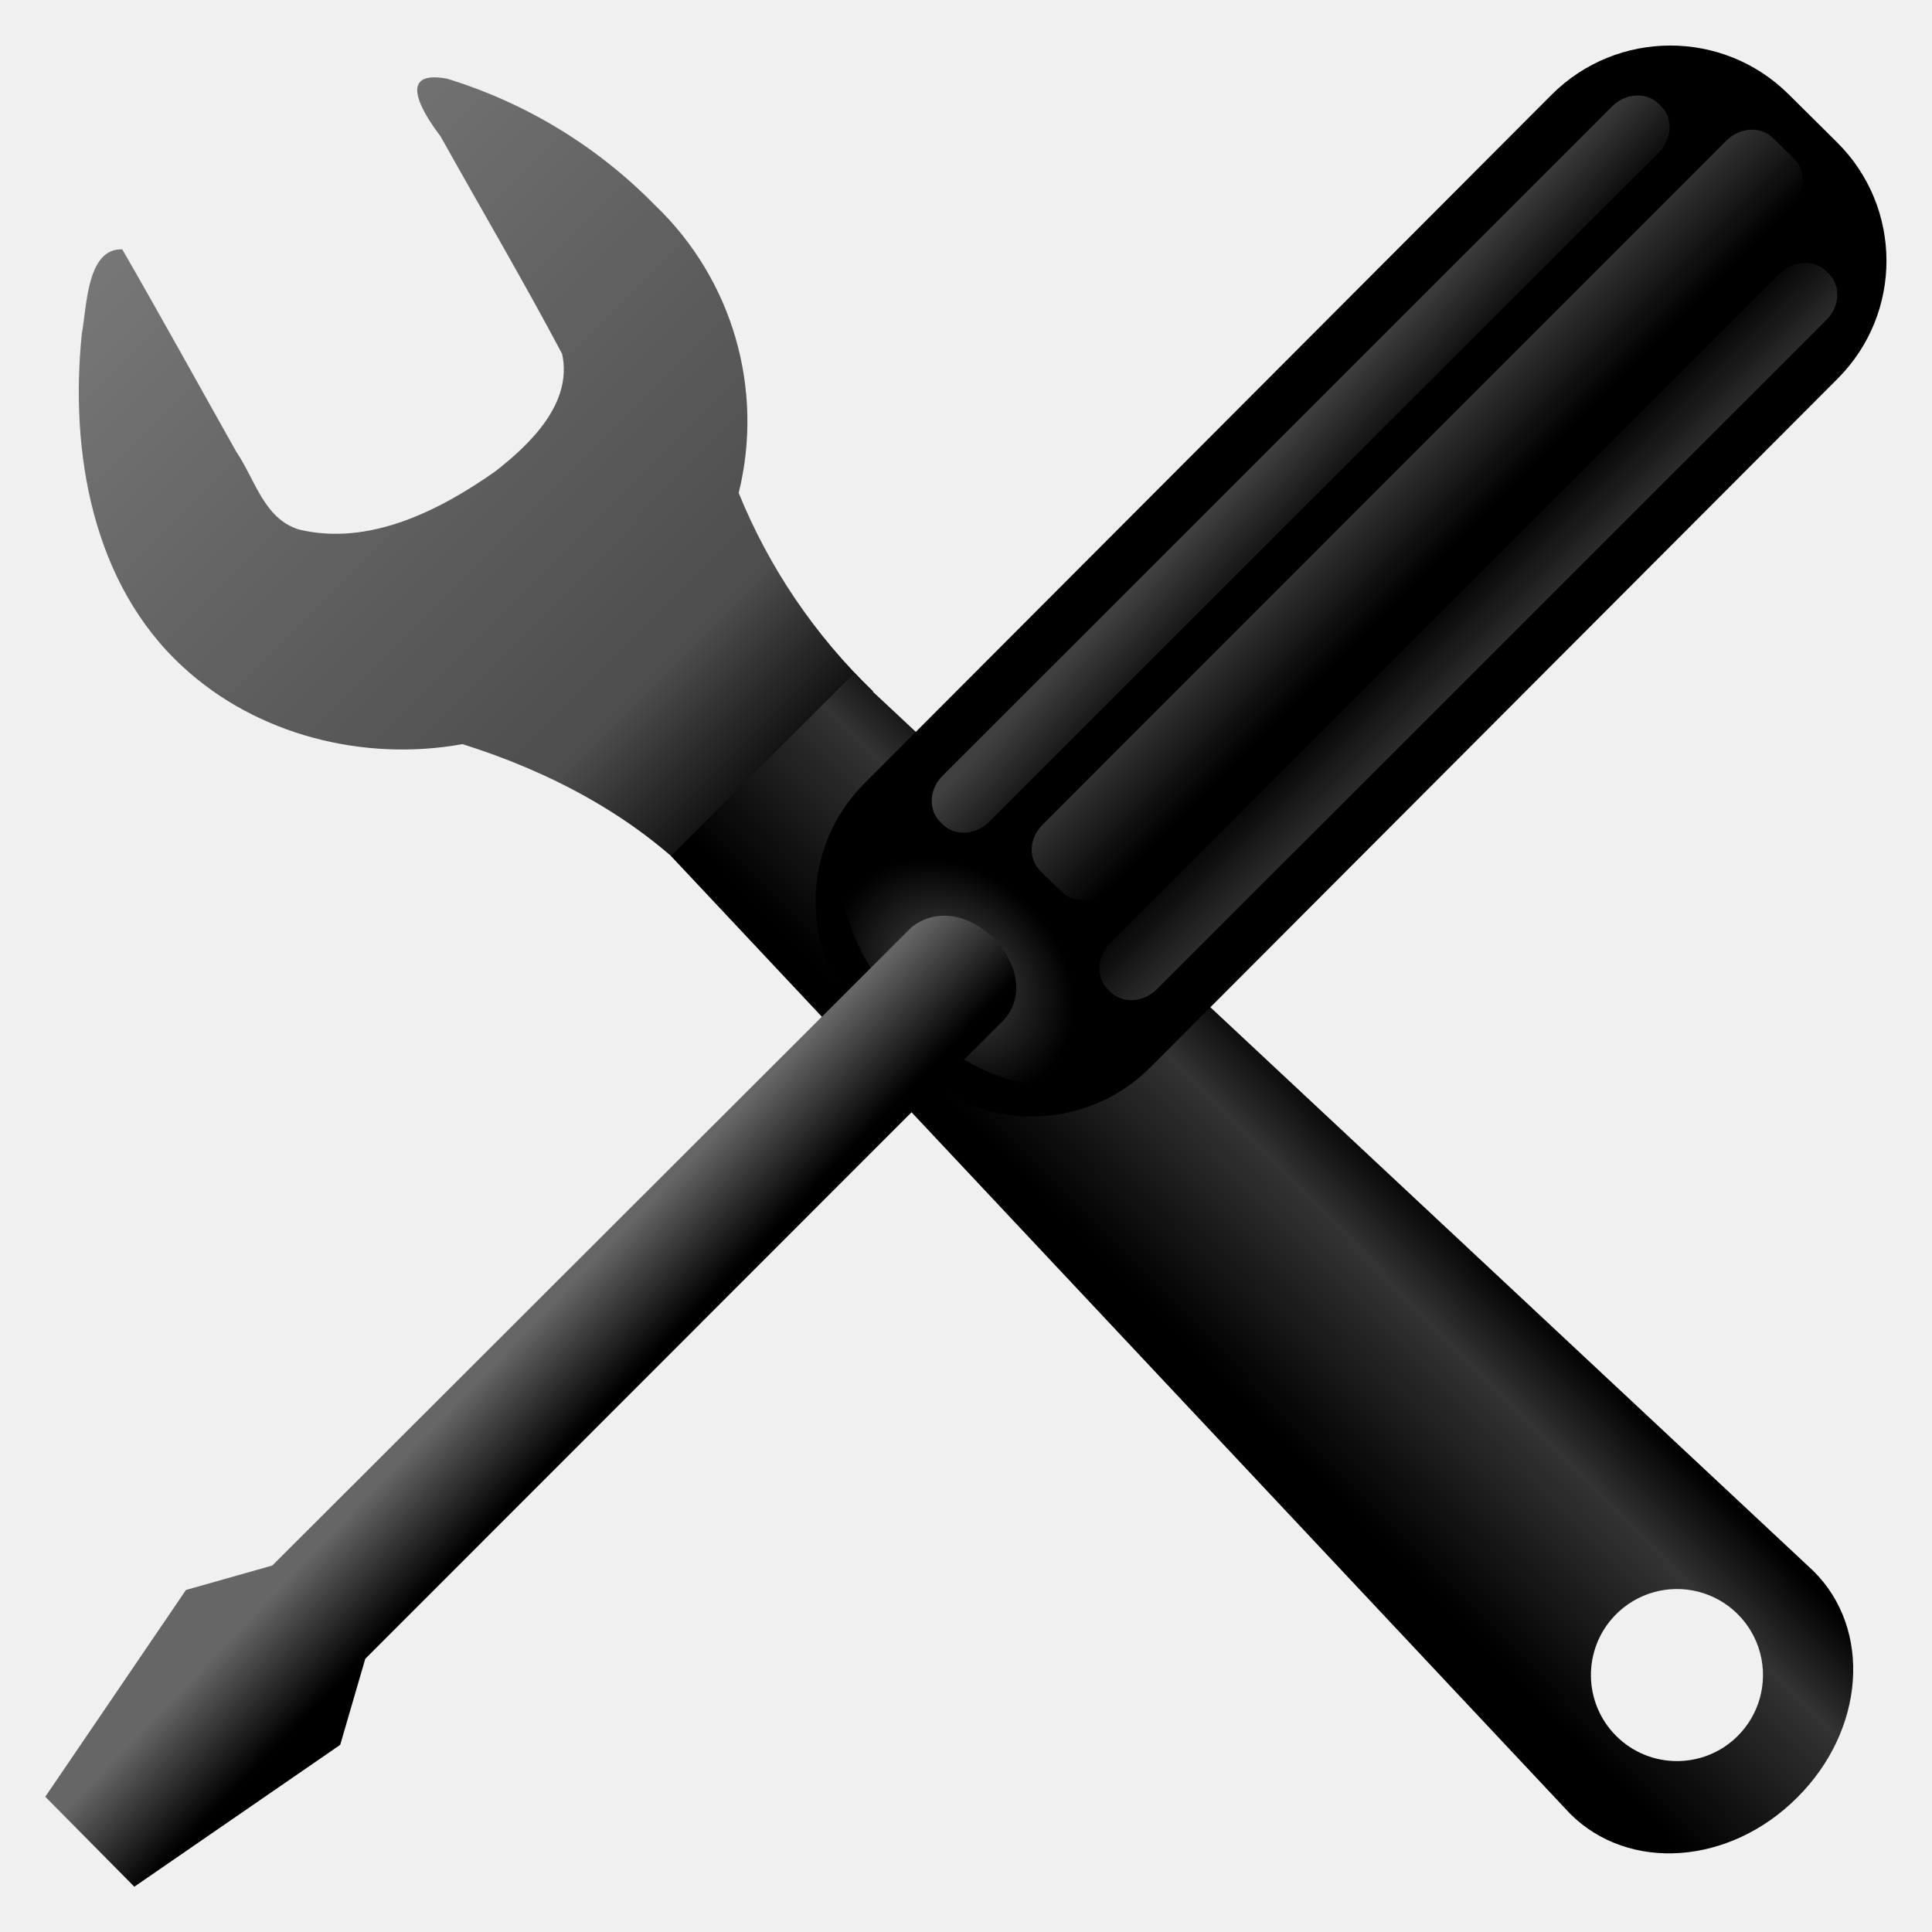
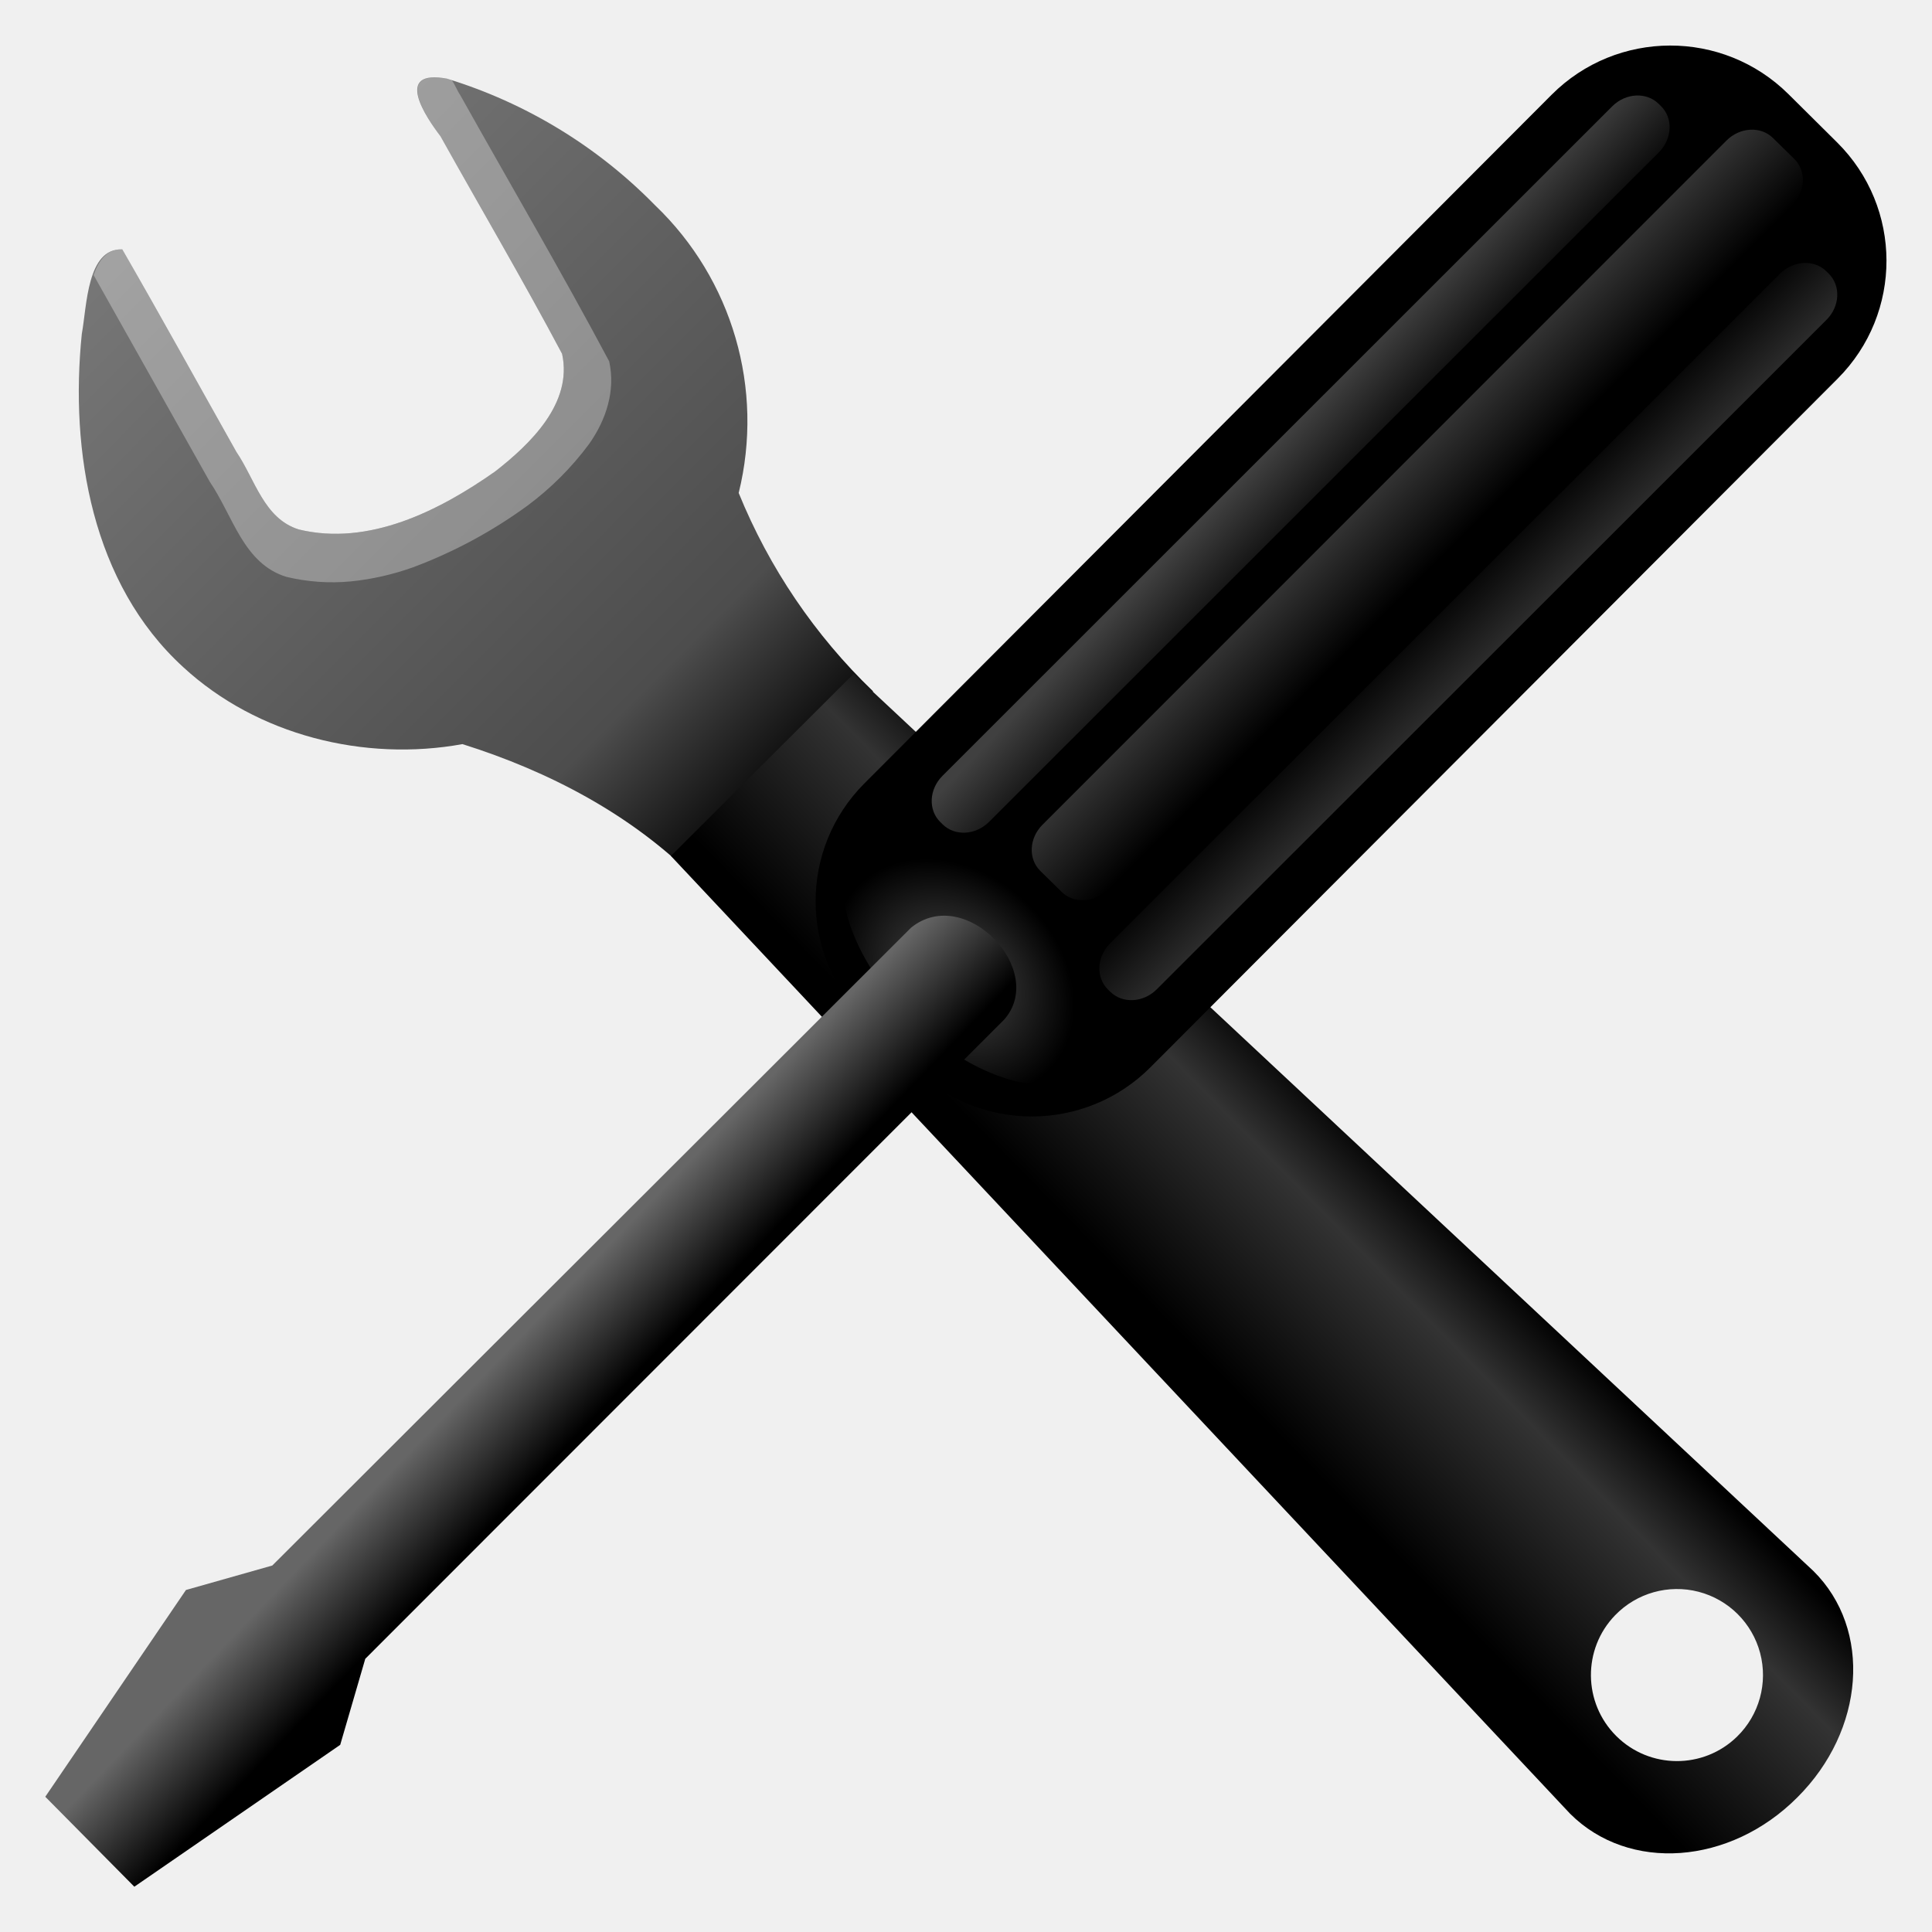
<svg xmlns="http://www.w3.org/2000/svg" xmlns:xlink="http://www.w3.org/1999/xlink" width="64" height="64" version="1">
  <defs>
-     <linearGradient id="e">
+     <linearGradient id="a">
      <stop offset="0" stop-color="#fff" />
      <stop offset="1" stop-opacity="0" stop-color="#fff" />
    </linearGradient>
-     <linearGradient id="d">
-       <stop offset="0" stop-color="#fff" />
-       <stop offset="1" stop-opacity="0" stop-color="#fff" />
-     </linearGradient>
-     <linearGradient id="h">
-       <stop offset="0" stop-color="#fff" />
-       <stop offset="1" stop-opacity="0" stop-color="#fff" />
-     </linearGradient>
-     <linearGradient id="f">
+     <linearGradient id="b">
      <stop offset="0" />
      <stop offset="1" stop-color="#666" />
    </linearGradient>
-     <linearGradient id="a">
-       <stop offset="0" />
-       <stop offset="1" stop-opacity="0" />
-     </linearGradient>
-     <linearGradient id="c">
-       <stop offset="0" stop-color="#fff" />
-       <stop offset="1" stop-color="#fff" stop-opacity="0" />
-     </linearGradient>
-     <linearGradient id="g">
-       <stop offset="0" stop-color="#888a85" />
-       <stop offset="1" stop-color="#555753" />
-     </linearGradient>
-     <linearGradient id="b">
-       <stop offset="0" stop-color="#babdb6" />
-       <stop offset="1" stop-color="#fff" />
-     </linearGradient>
-     <linearGradient id="p" x1="58.55" x2="56.45" y1="37.5" y2="37.59" gradientTransform="matrix(1.52942 0 0 3.17034 -129.8 -99.76)" gradientUnits="userSpaceOnUse" xlink:href="#e" />
-     <linearGradient id="o" x1="-5.94" x2="-10.05" y1="40.39" y2="40.38" gradientTransform="matrix(.76278 0 0 2.14563 -39.16 -65.07)" gradientUnits="userSpaceOnUse" xlink:href="#e" />
-     <linearGradient id="n" x1="-10.54" x2="-7.01" y1="36.9" y2="36.91" gradientTransform="matrix(.8898 0 0 2.15186 -41.37 -66.43)" gradientUnits="userSpaceOnUse" xlink:href="#e" />
-     <linearGradient id="m" x1="25.57" x2="27.37" y1="20.76" y2="22.48" gradientTransform="matrix(-1.44847 0 0 -1.44037 59.86 73.57)" gradientUnits="userSpaceOnUse" xlink:href="#f" />
-     <radialGradient id="l" cx="25.98" cy="21.62" r="2" gradientTransform="matrix(-1.56814 -1.54485 1.23974 -1.22133 45.53 98.93)" gradientUnits="userSpaceOnUse" xlink:href="#e" />
-     <linearGradient id="k" x1="97.44" x2="90.22" y1="35.15" y2="35.08" gradientTransform="matrix(1.15168 -1.14901 1.00736 1.00497 -103.24 113.16)" gradientUnits="userSpaceOnUse">
+     <linearGradient id="j" x1="58.55" x2="56.45" y1="37.5" y2="37.59" gradientTransform="matrix(1.52942 0 0 3.17034 -129.8 -99.76)" gradientUnits="userSpaceOnUse" xlink:href="#a" />
+     <linearGradient id="i" x1="-5.94" x2="-10.05" y1="40.39" y2="40.38" gradientTransform="matrix(.76278 0 0 2.14563 -39.16 -65.07)" gradientUnits="userSpaceOnUse" xlink:href="#a" />
+     <linearGradient id="h" x1="-10.54" x2="-7.01" y1="36.9" y2="36.91" gradientTransform="matrix(.8898 0 0 2.15186 -41.37 -66.43)" gradientUnits="userSpaceOnUse" xlink:href="#a" />
+     <linearGradient id="g" x1="25.57" x2="27.37" y1="20.76" y2="22.48" gradientTransform="matrix(-1.44847 0 0 -1.44037 59.86 73.57)" gradientUnits="userSpaceOnUse" xlink:href="#b" />
+     <radialGradient id="f" cx="25.98" cy="21.62" r="2" gradientTransform="matrix(-1.56814 -1.54485 1.23974 -1.22133 45.53 98.93)" gradientUnits="userSpaceOnUse" xlink:href="#a" />
+     <linearGradient id="e" x1="97.44" x2="90.22" y1="35.15" y2="35.08" gradientTransform="matrix(1.15168 -1.14901 1.00736 1.00497 -103.24 113.16)" gradientUnits="userSpaceOnUse">
      <stop offset="0" />
      <stop offset=".25" stop-color="#333" />
      <stop offset=".78" />
      <stop offset="1" />
    </linearGradient>
-     <linearGradient xlink:href="#i" id="j" x1="5.27" y1="4.53" x2="26.85" y2="26.06" gradientUnits="userSpaceOnUse" gradientTransform="matrix(1.10909 0 0 1.10909 -3.5 -2.38)" />
-     <linearGradient id="i">
+     <linearGradient xlink:href="#c" id="d" x1="5.27" y1="4.53" x2="26.85" y2="26.06" gradientUnits="userSpaceOnUse" gradientTransform="translate(-3.5 -2.38) scale(1.10909)" />
+     <linearGradient id="c">
      <stop offset="0" stop-color="gray" />
      <stop offset=".82" stop-color="#4d4d4d" />
      <stop offset="1" />
    </linearGradient>
  </defs>
-   <path d="M14.83 2.61c-1.83-.35-.7 1.3-.24 1.9 1.34 2.4 2.74 4.78 4.03 7.21.36 1.63-1.05 2.99-2.22 3.9-1.85 1.3-4.18 2.48-6.5 1.92-1.16-.36-1.45-1.66-2.07-2.57-1.26-2.24-2.5-4.49-3.78-6.71-1.17-.04-1.17 1.87-1.34 2.8-.4 3.9.34 8.28 3.36 11.04 2.45 2.26 6 3.14 9.25 2.55 2.86.9 5.6 2.33 7.73 4.47l5.87-6.22a19.13 19.13 0 0 1-4.45-6.57A9.9 9.9 0 0 0 21.7 6.8a16.35 16.35 0 0 0-6.88-4.19z" fill="url(#j)" fill-rule="evenodd" stroke-width="1.11" stroke-linecap="round" stroke-linejoin="round" stroke-dashoffset=".36" />
-   <path d="M22.23 28.36l29.78 31.72c1.95 1.95 5.3 1.7 7.53-.54 2.23-2.22 2.49-5.56.53-7.5L28.28 22.32l-6.05 6.03zM53.5 53.51a2.85 2.85 0 1 1 4.04 4.02 2.85 2.85 0 0 1-4.04-4.02z" fill="url(#k)" stroke-width="1.11" stroke-linecap="round" stroke-linejoin="round" stroke-dashoffset=".7" />
-   <rect ry="5.54" rx="5.54" height="43.31" width="13.35" y="-3.8" x="-51.95" transform="rotate(-135.23) skewX(-.17)" stroke-width="1.11" stroke-linecap="round" stroke-linejoin="round" />
-   <path d="M28.47 27.67a5.45 3.11 45 1 1 7.65 7.76 5.45 3.11 45 0 1-7.65-7.76z" opacity=".3" fill="url(#l)" stroke-width="1.11" />
-   <path d="M4.45 62.5l6.82-4.7.83-2.85 21.16-21.17c1.44-1.62-1.28-4.5-3.08-3.05L9.02 51.86l-2.86.81-4.66 6.85 2.95 2.98z" fill="url(#m)" stroke-width="1.11" stroke-linecap="round" stroke-linejoin="round" />
-   <rect ry="1.14" rx="1.03" height="33.65" width="2.17" y="2.43" x="-50.27" transform="matrix(-.71205 -.70212 .70724 -.70698 0 0)" opacity=".2" fill="url(#n)" stroke-width="1.11" />
-   <rect ry="1.14" rx="1.03" height="34.33" width="3.05" y="3.59" x="-46.79" transform="matrix(-.71305 -.70112 .707 -.70721 0 0)" opacity=".2" fill="url(#o)" stroke-width="1.11" />
-   <rect ry="1.14" rx="1.03" height="33.65" width="2.17" y="2.48" x="-42.42" transform="matrix(-.71205 -.70212 .70724 -.70698 0 0)" opacity=".25" fill="url(#p)" stroke-width="1.11" />
+   <path d="M14.83 2.61c-1.83-.35-.7 1.3-.24 1.9 1.34 2.4 2.74 4.78 4.03 7.21.36 1.63-1.05 2.99-2.22 3.9-1.85 1.3-4.18 2.48-6.5 1.92-1.16-.36-1.45-1.66-2.07-2.57-1.26-2.24-2.5-4.49-3.78-6.71-1.17-.04-1.17 1.87-1.34 2.8-.4 3.9.34 8.28 3.36 11.04 2.45 2.26 6 3.14 9.25 2.55 2.86.9 5.6 2.33 7.73 4.47l5.87-6.22a19.13 19.13 0 0 1-4.45-6.57A9.9 9.9 0 0 0 21.7 6.8a16.35 16.35 0 0 0-6.88-4.19z" fill="url(#d)" fill-rule="evenodd" />
+   <path d="M22.23 28.36l29.78 31.72c1.95 1.95 5.3 1.7 7.53-.54 2.23-2.22 2.49-5.56.53-7.5L28.28 22.32l-6.05 6.03zM53.5 53.51a2.85 2.85 0 1 1 4.04 4.02 2.85 2.85 0 0 1-4.04-4.02z" fill="url(#e)" />
+   <rect ry="5.54" rx="5.54" height="43.31" width="13.35" y="-3.8" x="-51.95" transform="rotate(-135.23) skewX(-.17)" />
+   <path d="M28.47 27.67a5.45 3.11 45 1 1 7.65 7.76 5.45 3.11 45 0 1-7.65-7.76z" opacity=".3" fill="url(#f)" />
+   <path d="M4.45 62.5l6.82-4.7.83-2.85 21.16-21.17c1.44-1.62-1.28-4.5-3.08-3.05L9.02 51.86l-2.86.81-4.66 6.85 2.95 2.98z" fill="url(#g)" />
+   <rect ry="1.14" rx="1.03" height="33.65" width="2.17" y="2.43" x="-50.27" transform="matrix(-.71205 -.70212 .70724 -.70698 0 0)" opacity=".2" fill="url(#h)" />
+   <rect ry="1.14" rx="1.03" height="34.33" width="3.05" y="3.59" x="-46.79" transform="matrix(-.71305 -.70112 .707 -.70721 0 0)" opacity=".2" fill="url(#i)" />
+   <rect ry="1.14" rx="1.03" height="33.65" width="2.17" y="2.48" x="-42.42" transform="matrix(-.71205 -.70212 .70724 -.70698 0 0)" opacity=".25" fill="url(#j)" />
+   <path d="M14.97 2.66a16.35 16.35 0 0 0-.15-.05c-1.8-.34-.69 1.3-.23 1.9 1.34 2.4 2.74 4.78 4.03 7.21.36 1.63-1.05 2.99-2.22 3.9-1.85 1.3-4.18 2.48-6.5 1.92-1.16-.36-1.45-1.66-2.07-2.57-1.26-2.24-2.5-4.49-3.78-6.71-.51-.02-.78.37-.95.85l3.85 6.85c.38.56.66 1.23 1.02 1.83.36.59.8 1.1 1.52 1.32a6.5 6.5 0 0 0 2.13.15c.7-.07 1.4-.23 2.07-.47a15.85 15.85 0 0 0 3.77-2.03 9.84 9.84 0 0 0 2.06-2.06c.28-.4.5-.84.62-1.3.12-.45.15-.93.04-1.43-1.58-2.97-3.3-5.9-4.94-8.83-.08-.11-.16-.32-.27-.48z" fill="#fff" fill-rule="evenodd" opacity=".32" />
</svg>
